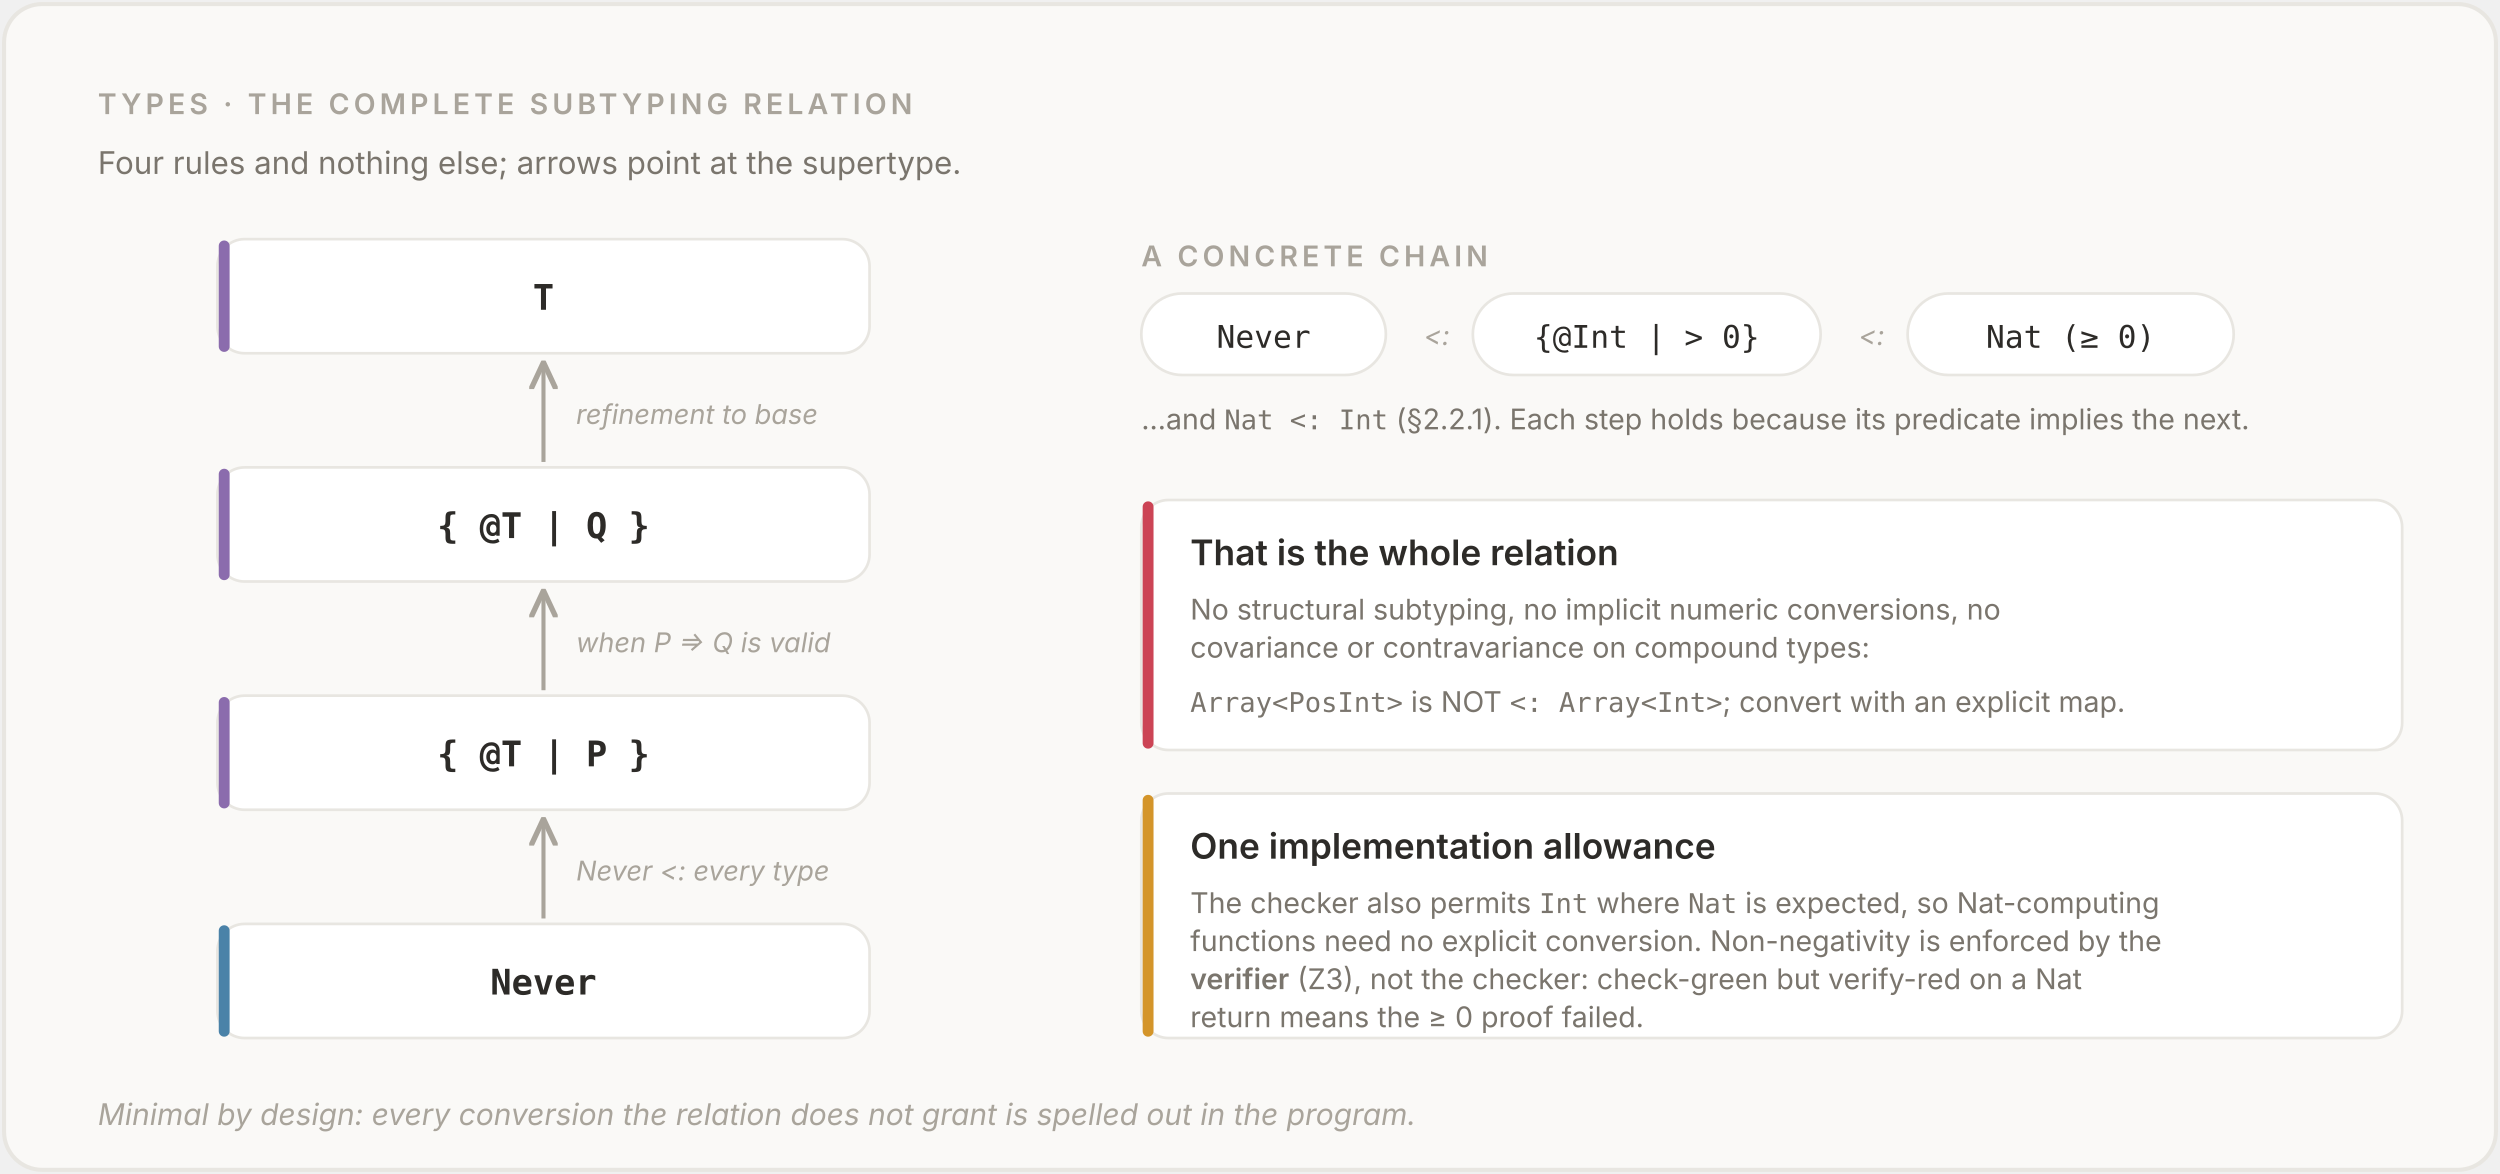
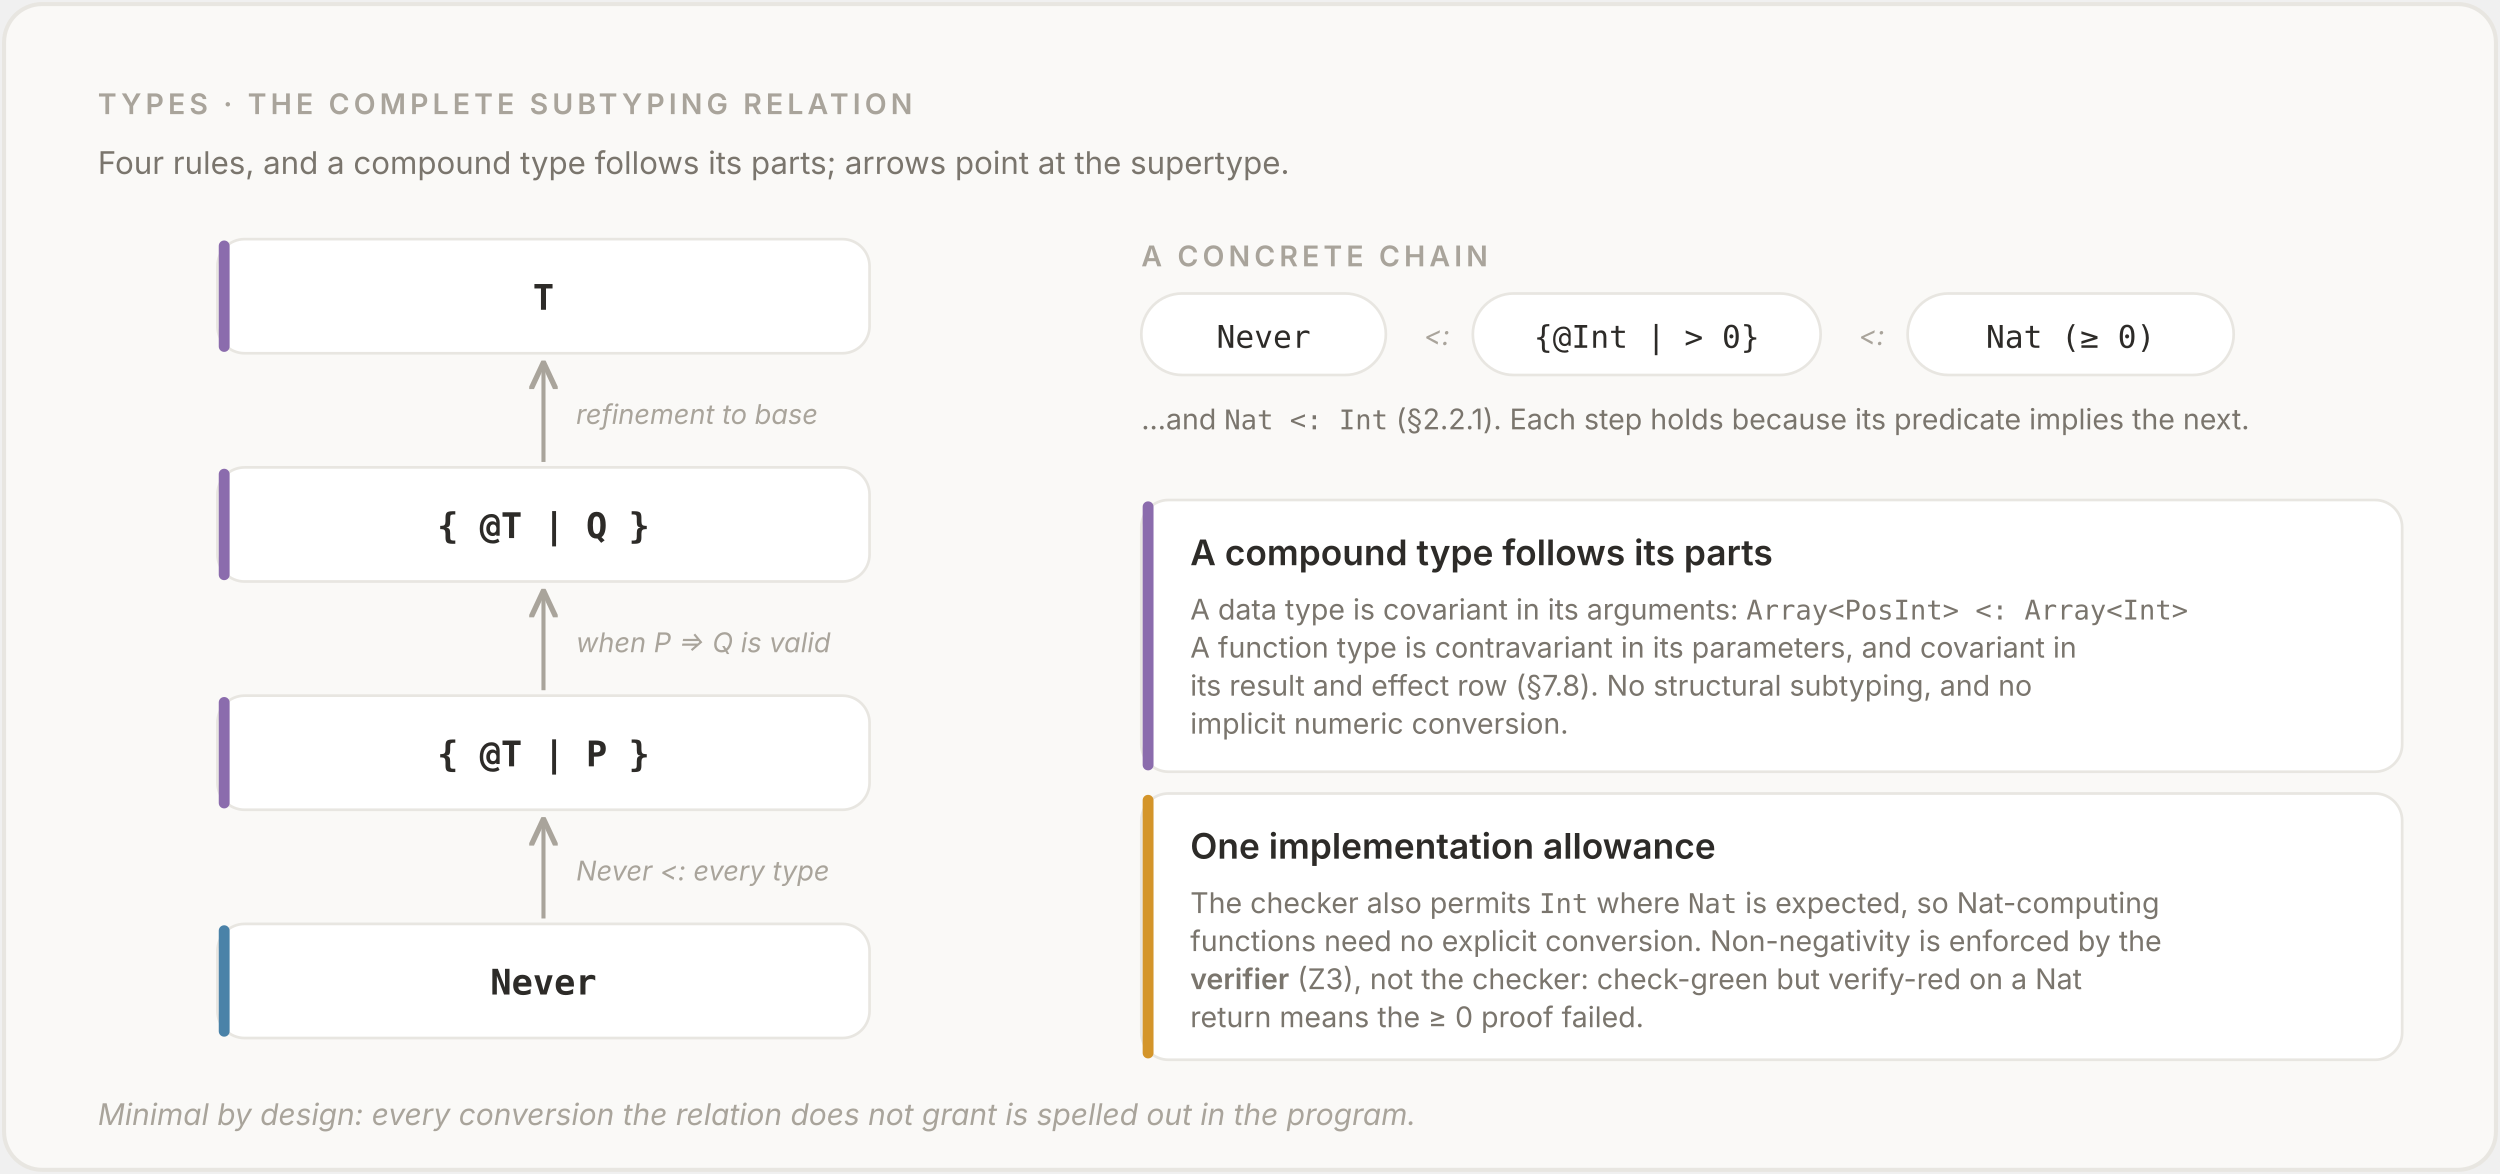
<svg xmlns="http://www.w3.org/2000/svg" width="920" height="432" viewBox="0 0 920 432" role="img" aria-labelledby="title">
  <defs>
    <marker id="arr" viewBox="0 0 8 8" refX="7" refY="4" markerWidth="7" markerHeight="7" orient="auto-start-reverse">
      <path d="M0,0.5 L7.5,4 L0,7.5" fill="none" stroke="#a9a49b" stroke-width="1.5" stroke-linecap="round" stroke-linejoin="round" />
    </marker>
    <style>
      .f  { font-family: -apple-system, BlinkMacSystemFont, 'Segoe UI', system-ui, sans-serif; }
      .m  { font-family: 'SF Mono', Menlo, Monaco, Consolas, monospace; }
      .micro { font-size: 10.5px; font-weight: 600; letter-spacing: 1.5px; fill: #a9a49b; }
      .sub { font-size: 11.5px; fill: #7a756d; }
      .card { fill: #ffffff; stroke: #e8e6e1; stroke-width: 1; }
      .t { font-size: 13px; font-weight: 600; fill: #2d2b28; }
      .d { font-size: 10.5px; fill: #7a756d; }
      .edge { fill: none; stroke: #a9a49b; stroke-width: 1.5; }
      .elbl { font-size: 10px; font-style: italic; fill: #a9a49b; }
      .footi { font-size: 11px; font-style: italic; fill: #a9a49b; }
    </style>
  </defs>
  <rect x="1.5" y="1.5" width="917" height="429" rx="14" fill="#faf9f7" stroke="#e8e6e1" stroke-width="1.5" />
  <text class="f micro" x="36" y="42">TYPES · THE COMPLETE SUBTYPING RELATION</text>
-   <text class="f sub" x="36" y="64">Four rules and nothing else; arrows point at the supertype.</text>
+   <text class="f sub" x="36" y="64">Four rules, and a compound type follows its parts; arrows point at the supertype.</text>
  <g>
    <rect class="card" x="80" y="88" width="240" height="42" rx="10" />
    <rect x="80.5" y="88.5" width="4" height="41" rx="2" fill="#8b6cad" />
    <text class="m t" x="200" y="114" text-anchor="middle">T</text>
  </g>
  <line class="edge" x1="200" y1="170" x2="200" y2="134" marker-end="url(#arr)" />
  <text class="f elbl" x="212" y="156">refinement to base</text>
  <g>
    <rect class="card" x="80" y="172" width="240" height="42" rx="10" />
    <rect x="80.5" y="172.5" width="4" height="41" rx="2" fill="#8b6cad" />
    <text class="m t" x="200" y="198" text-anchor="middle">{ @T | Q }</text>
  </g>
  <line class="edge" x1="200" y1="254" x2="200" y2="218" marker-end="url(#arr)" />
  <text class="f elbl" x="212" y="240">when P ⇒ Q is valid</text>
  <g>
    <rect class="card" x="80" y="256" width="240" height="42" rx="10" />
    <rect x="80.5" y="256.5" width="4" height="41" rx="2" fill="#8b6cad" />
    <text class="m t" x="200" y="282" text-anchor="middle">{ @T | P }</text>
  </g>
  <line class="edge" x1="200" y1="338" x2="200" y2="302" marker-end="url(#arr)" />
  <text class="f elbl" x="212" y="324">Never &lt;: every type</text>
  <g>
    <rect class="card" x="80" y="340" width="240" height="42" rx="10" />
    <rect x="80.5" y="340.5" width="4" height="41" rx="2" fill="#4a82a8" />
    <text class="m t" x="200" y="366" text-anchor="middle">Never</text>
  </g>
  <text class="f micro" x="420" y="98">A CONCRETE CHAIN</text>
  <g class="m" font-size="11.5px">
    <rect class="card" x="420" y="108" width="90" height="30" rx="15" />
    <text x="465" y="128" text-anchor="middle" fill="#2d2b28">Never</text>
    <text class="f elbl" x="524" y="127">&lt;:</text>
    <rect class="card" x="542" y="108" width="128" height="30" rx="15" />
    <text x="606" y="128" text-anchor="middle" fill="#2d2b28">{@Int | &gt; 0}</text>
    <text class="f elbl" x="684" y="127">&lt;:</text>
    <rect class="card" x="702" y="108" width="120" height="30" rx="15" />
    <text x="762" y="128" text-anchor="middle" fill="#2d2b28">Nat (≥ 0)</text>
  </g>
  <text class="f d" x="420" y="158">…and <tspan class="m" font-size="10px">Nat &lt;: Int</tspan> (§2.2.1). Each step holds because its predicate implies the next.</text>
  <g>
-     <rect class="card" x="420" y="184" width="464" height="92" rx="10" />
-     <rect x="420.5" y="184.5" width="4" height="91" rx="2" fill="#c45" />
-     <text class="f t" x="438" y="208" fill="#a83838">That is the whole relation</text>
-     <text class="f d" x="438" y="228">No structural subtyping, no implicit numeric conversions, no</text>
-     <text class="f d" x="438" y="242">covariance or contravariance on compound types:</text>
-     <text class="f d" x="438" y="262">
-       <tspan class="m" font-size="10px">Array&lt;PosInt&gt;</tspan> is NOT <tspan class="m" font-size="10px">&lt;: Array&lt;Int&gt;</tspan>; convert with an explicit map.</text>
+     <rect class="card" x="420" y="184" width="464" height="100" rx="10" />
+     <rect x="420.5" y="184.5" width="4" height="99" rx="2" fill="#8b6cad" />
+     <text class="f t" x="438" y="208">A compound type follows its parts</text>
+     <text class="f d" x="438" y="228">A data type is covariant in its arguments: <tspan class="m" font-size="10px">Array&lt;PosInt&gt; &lt;: Array&lt;Int&gt;</tspan>
+     </text>
+     <text class="f d" x="438" y="242">A function type is contravariant in its parameters, and covariant in</text>
+     <text class="f d" x="438" y="256">its result and effect row (§7.8). No structural subtyping, and no</text>
+     <text class="f d" x="438" y="270">implicit numeric conversion.</text>
  </g>
  <g>
-     <rect class="card" x="420" y="292" width="464" height="90" rx="10" />
-     <rect x="420.5" y="292.5" width="4" height="89" rx="2" fill="#d4952a" />
+     <rect class="card" x="420" y="292" width="464" height="98" rx="10" />
+     <rect x="420.5" y="292.5" width="4" height="97" rx="2" fill="#d4952a" />
    <text class="f t" x="438" y="316" fill="#b07820">One implementation allowance</text>
    <text class="f d" x="438" y="336">The checker also permits <tspan class="m" font-size="10px">Int</tspan> where <tspan class="m" font-size="10px">Nat</tspan> is expected, so Nat-computing</text>
    <text class="f d" x="438" y="350">functions need no explicit conversion. Non-negativity is enforced by the</text>
    <text class="f d" x="438" y="364">
      <tspan font-weight="600">verifier</tspan> (Z3), not the checker: check-green but verify-red on a Nat</text>
    <text class="f d" x="438" y="378">return means the ≥ 0 proof failed.</text>
  </g>
  <text class="f footi" x="36" y="414">Minimal by design: every conversion the relation does not grant is spelled out in the program.</text>
</svg>
